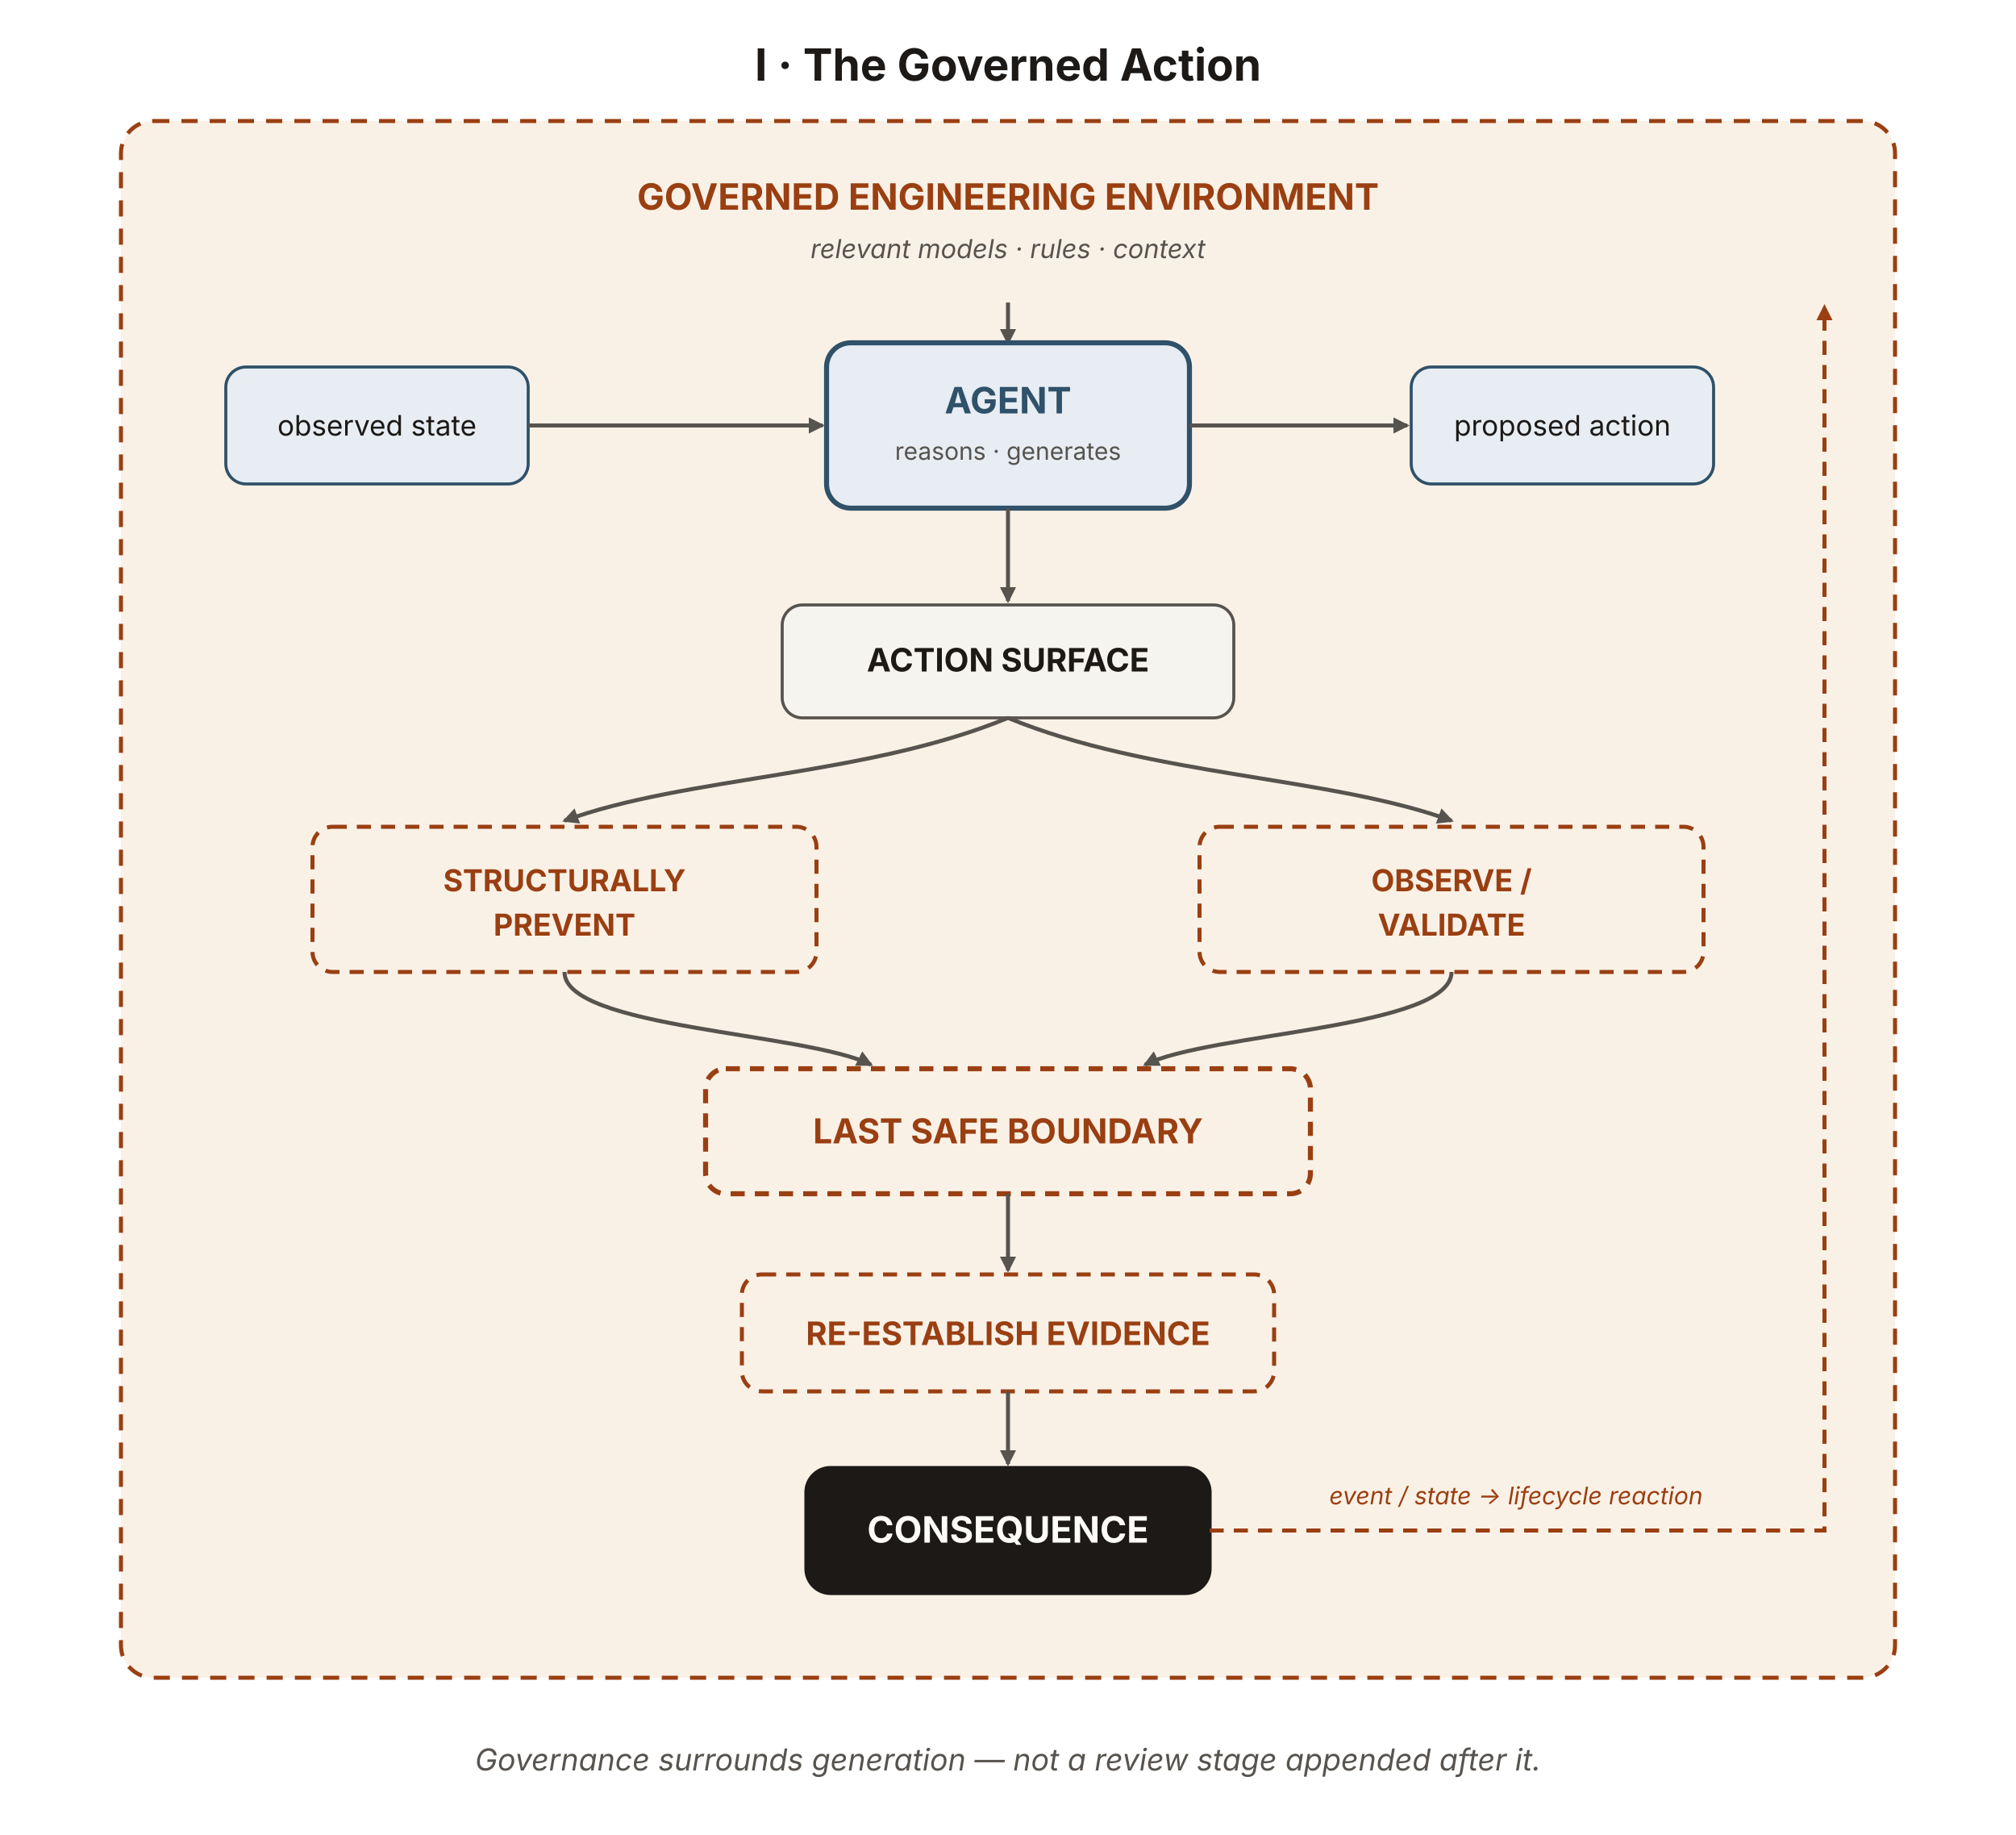
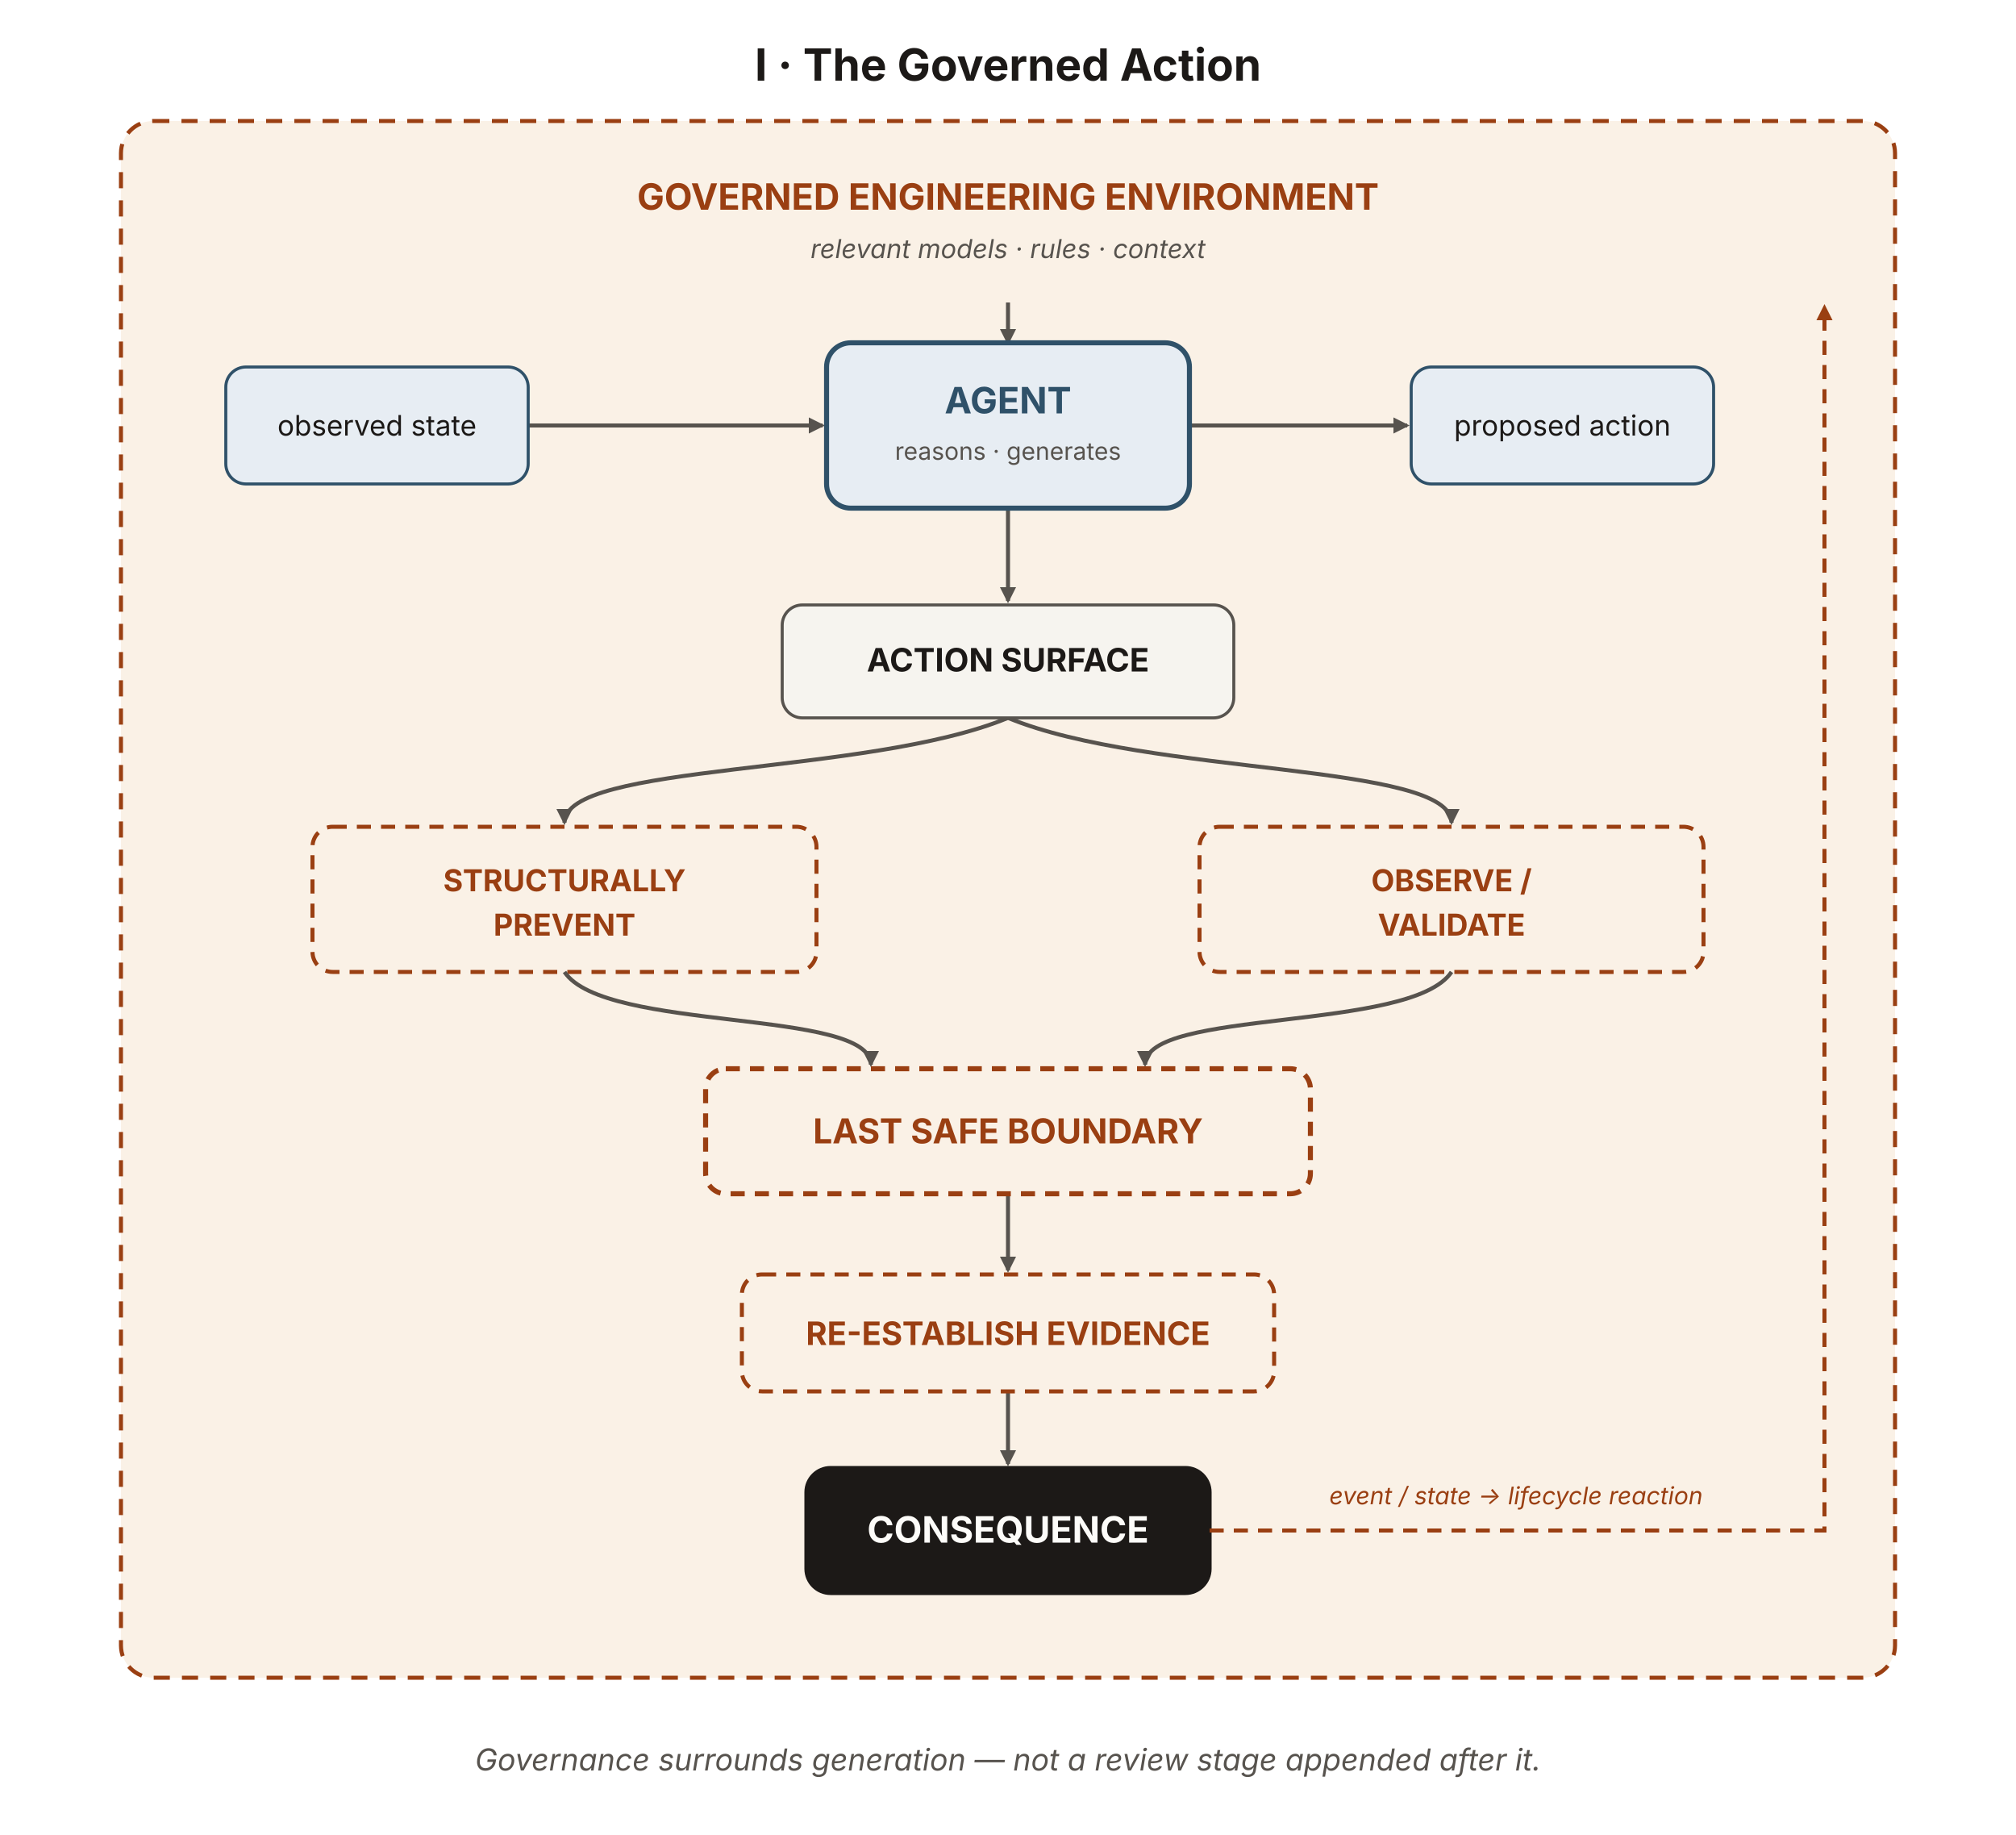
<svg xmlns="http://www.w3.org/2000/svg" viewBox="0 0 1000 910" width="1000" height="910" role="img" aria-labelledby="gaTitle gaDesc" font-family="'Source Sans 3', -apple-system, BlinkMacSystemFont, 'Segoe UI', sans-serif">
  <defs>
    <marker id="ga-ah" viewBox="0 0 10 10" refX="8.5" refY="5" markerWidth="8" markerHeight="8" orient="auto-start-reverse" markerUnits="userSpaceOnUse">
      <path d="M0 0 L10 5 L0 10 z" fill="#57534e" />
    </marker>
    <marker id="ga-ah-rust" viewBox="0 0 10 10" refX="8.5" refY="5" markerWidth="8" markerHeight="8" orient="auto-start-reverse" markerUnits="userSpaceOnUse">
      <path d="M0 0 L10 5 L0 10 z" fill="#9a3f12" />
    </marker>
  </defs>
  <text x="500" y="40" text-anchor="middle" font-size="22" font-weight="700" fill="#1c1917">I · The Governed Action</text>
  <rect x="60" y="60" width="880" height="772" rx="16" fill="#faf1e6" stroke="#9a3f12" stroke-width="2" stroke-dasharray="8 6" />
  <text x="500" y="104" text-anchor="middle" font-size="18" font-weight="700" fill="#9a3f12">GOVERNED ENGINEERING ENVIRONMENT</text>
  <text x="500" y="128" text-anchor="middle" font-size="13" font-style="italic" fill="#57534e">relevant models · rules · context</text>
  <line x1="500" y1="150" x2="500" y2="170" stroke="#57534e" stroke-width="2" marker-end="url(#ga-ah)" />
-   <rect x="112" y="182" width="150" height="58" rx="10" fill="#e7edf3" stroke="#2f5169" stroke-width="1.5" />
-   <text x="187" y="216" text-anchor="middle" font-size="14" fill="#1c1917">observed state</text>
-   <rect x="410" y="170" width="180" height="82" rx="12" fill="#e7edf3" stroke="#2f5169" stroke-width="2.5" />
-   <text x="500" y="205" text-anchor="middle" font-size="18" font-weight="700" fill="#2f5169">AGENT</text>
-   <text x="500" y="228" text-anchor="middle" font-size="12" fill="#57534e">reasons · generates</text>
-   <rect x="700" y="182" width="150" height="58" rx="10" fill="#e7edf3" stroke="#2f5169" stroke-width="1.5" />
-   <text x="775" y="216" text-anchor="middle" font-size="14" fill="#1c1917">proposed action</text>
  <line x1="262" y1="211" x2="408" y2="211" stroke="#57534e" stroke-width="2" marker-end="url(#ga-ah)" />
  <line x1="590" y1="211" x2="698" y2="211" stroke="#57534e" stroke-width="2" marker-end="url(#ga-ah)" />
  <line x1="500" y1="252" x2="500" y2="298" stroke="#57534e" stroke-width="2" marker-end="url(#ga-ah)" />
-   <rect x="388" y="300" width="224" height="56" rx="10" fill="#f6f4ef" stroke="#57534e" stroke-width="1.5" />
+   <rect id="observed-state" x="112" y="182" width="150" height="58" rx="10" fill="#e7edf3" stroke="#2f5169" stroke-width="1.5" />
+   <text x="187" y="216" text-anchor="middle" font-size="14" fill="#1c1917">observed state</text>
+   <rect id="agent" x="410" y="170" width="180" height="82" rx="12" fill="#e7edf3" stroke="#2f5169" stroke-width="2.5" />
+   <text x="500" y="205" text-anchor="middle" font-size="18" font-weight="700" fill="#2f5169">AGENT</text>
+   <text x="500" y="228" text-anchor="middle" font-size="12" fill="#57534e">reasons · generates</text>
+   <rect id="proposed-action" x="700" y="182" width="150" height="58" rx="10" fill="#e7edf3" stroke="#2f5169" stroke-width="1.5" />
+   <text x="775" y="216" text-anchor="middle" font-size="14" fill="#1c1917">proposed action</text>
+   <path d="M500 356 C 430 385 280 378 280 408" fill="none" stroke="#57534e" stroke-width="2" marker-end="url(#ga-ah)" />
+   <path d="M500 356 C 570 385 720 378 720 408" fill="none" stroke="#57534e" stroke-width="2" marker-end="url(#ga-ah)" />
+   <rect id="action-surface" x="388" y="300" width="224" height="56" rx="10" fill="#f6f4ef" stroke="#57534e" stroke-width="1.5" />
  <text x="500" y="333" text-anchor="middle" font-size="16" font-weight="700" fill="#1c1917">ACTION SURFACE</text>
-   <path d="M500 356 C 430 385 340 385 280 407" fill="none" stroke="#57534e" stroke-width="2" marker-end="url(#ga-ah)" />
-   <path d="M500 356 C 570 385 660 385 720 407" fill="none" stroke="#57534e" stroke-width="2" marker-end="url(#ga-ah)" />
-   <rect x="155" y="410" width="250" height="72" rx="10" fill="#faf1e6" stroke="#9a3f12" stroke-width="2" stroke-dasharray="7 5" />
+   <rect id="prevent" x="155" y="410" width="250" height="72" rx="10" fill="#faf1e6" stroke="#9a3f12" stroke-width="2" stroke-dasharray="7 5" />
  <text x="280" y="442" text-anchor="middle" font-size="15" font-weight="700" fill="#9a3f12">STRUCTURALLY</text>
  <text x="280" y="464" text-anchor="middle" font-size="15" font-weight="700" fill="#9a3f12">PREVENT</text>
-   <rect x="595" y="410" width="250" height="72" rx="10" fill="#faf1e6" stroke="#9a3f12" stroke-width="2" stroke-dasharray="7 5" />
+   <rect id="observe" x="595" y="410" width="250" height="72" rx="10" fill="#faf1e6" stroke="#9a3f12" stroke-width="2" stroke-dasharray="7 5" />
  <text x="720" y="442" text-anchor="middle" font-size="15" font-weight="700" fill="#9a3f12">OBSERVE /</text>
  <text x="720" y="464" text-anchor="middle" font-size="15" font-weight="700" fill="#9a3f12">VALIDATE</text>
-   <path d="M280 482 C 280 510 400 512 432 528" fill="none" stroke="#57534e" stroke-width="2" marker-end="url(#ga-ah)" />
-   <path d="M720 482 C 720 510 600 512 568 528" fill="none" stroke="#57534e" stroke-width="2" marker-end="url(#ga-ah)" />
-   <rect x="350" y="530" width="300" height="62" rx="10" fill="#faf1e6" stroke="#9a3f12" stroke-width="2.5" stroke-dasharray="7 5" />
+   <path d="M280 482 C 300 512 432 500 432 528" fill="none" stroke="#57534e" stroke-width="2" marker-end="url(#ga-ah)" />
+   <path d="M720 482 C 700 512 568 500 568 528" fill="none" stroke="#57534e" stroke-width="2" marker-end="url(#ga-ah)" />
+   <line x1="500" y1="592" x2="500" y2="630" stroke="#57534e" stroke-width="2" marker-end="url(#ga-ah)" />
+   <rect id="boundary" x="350" y="530" width="300" height="62" rx="10" fill="#faf1e6" stroke="#9a3f12" stroke-width="2.5" stroke-dasharray="7 5" />
  <text x="500" y="567" text-anchor="middle" font-size="17" font-weight="700" fill="#9a3f12">LAST SAFE BOUNDARY</text>
-   <line x1="500" y1="592" x2="500" y2="630" stroke="#57534e" stroke-width="2" marker-end="url(#ga-ah)" />
-   <rect x="368" y="632" width="264" height="58" rx="10" fill="#faf1e6" stroke="#9a3f12" stroke-width="2" stroke-dasharray="7 5" />
+   <line x1="500" y1="690" x2="500" y2="726" stroke="#57534e" stroke-width="2" marker-end="url(#ga-ah)" />
+   <rect id="evidence" x="368" y="632" width="264" height="58" rx="10" fill="#faf1e6" stroke="#9a3f12" stroke-width="2" stroke-dasharray="7 5" />
  <text x="500" y="667" text-anchor="middle" font-size="16" font-weight="700" fill="#9a3f12">RE-ESTABLISH EVIDENCE</text>
-   <line x1="500" y1="690" x2="500" y2="726" stroke="#57534e" stroke-width="2" marker-end="url(#ga-ah)" />
-   <rect x="400" y="728" width="200" height="62" rx="12" fill="#1c1917" stroke="#1c1917" stroke-width="2" />
+   <rect id="consequence" x="400" y="728" width="200" height="62" rx="12" fill="#1c1917" stroke="#1c1917" stroke-width="2" />
  <text x="500" y="765" text-anchor="middle" font-size="18" font-weight="700" fill="#fdfcf9">CONSEQUENCE</text>
  <path d="M600 759 H 905 V 152" fill="none" stroke="#9a3f12" stroke-width="2" stroke-dasharray="7 5" marker-end="url(#ga-ah-rust)" />
  <text x="752" y="746" text-anchor="middle" font-size="12" font-style="italic" fill="#9a3f12">event / state → lifecycle reaction</text>
  <text x="500" y="878" text-anchor="middle" font-size="15" font-style="italic" fill="#57534e">Governance surrounds generation — not a review stage appended after it.</text>
</svg>
